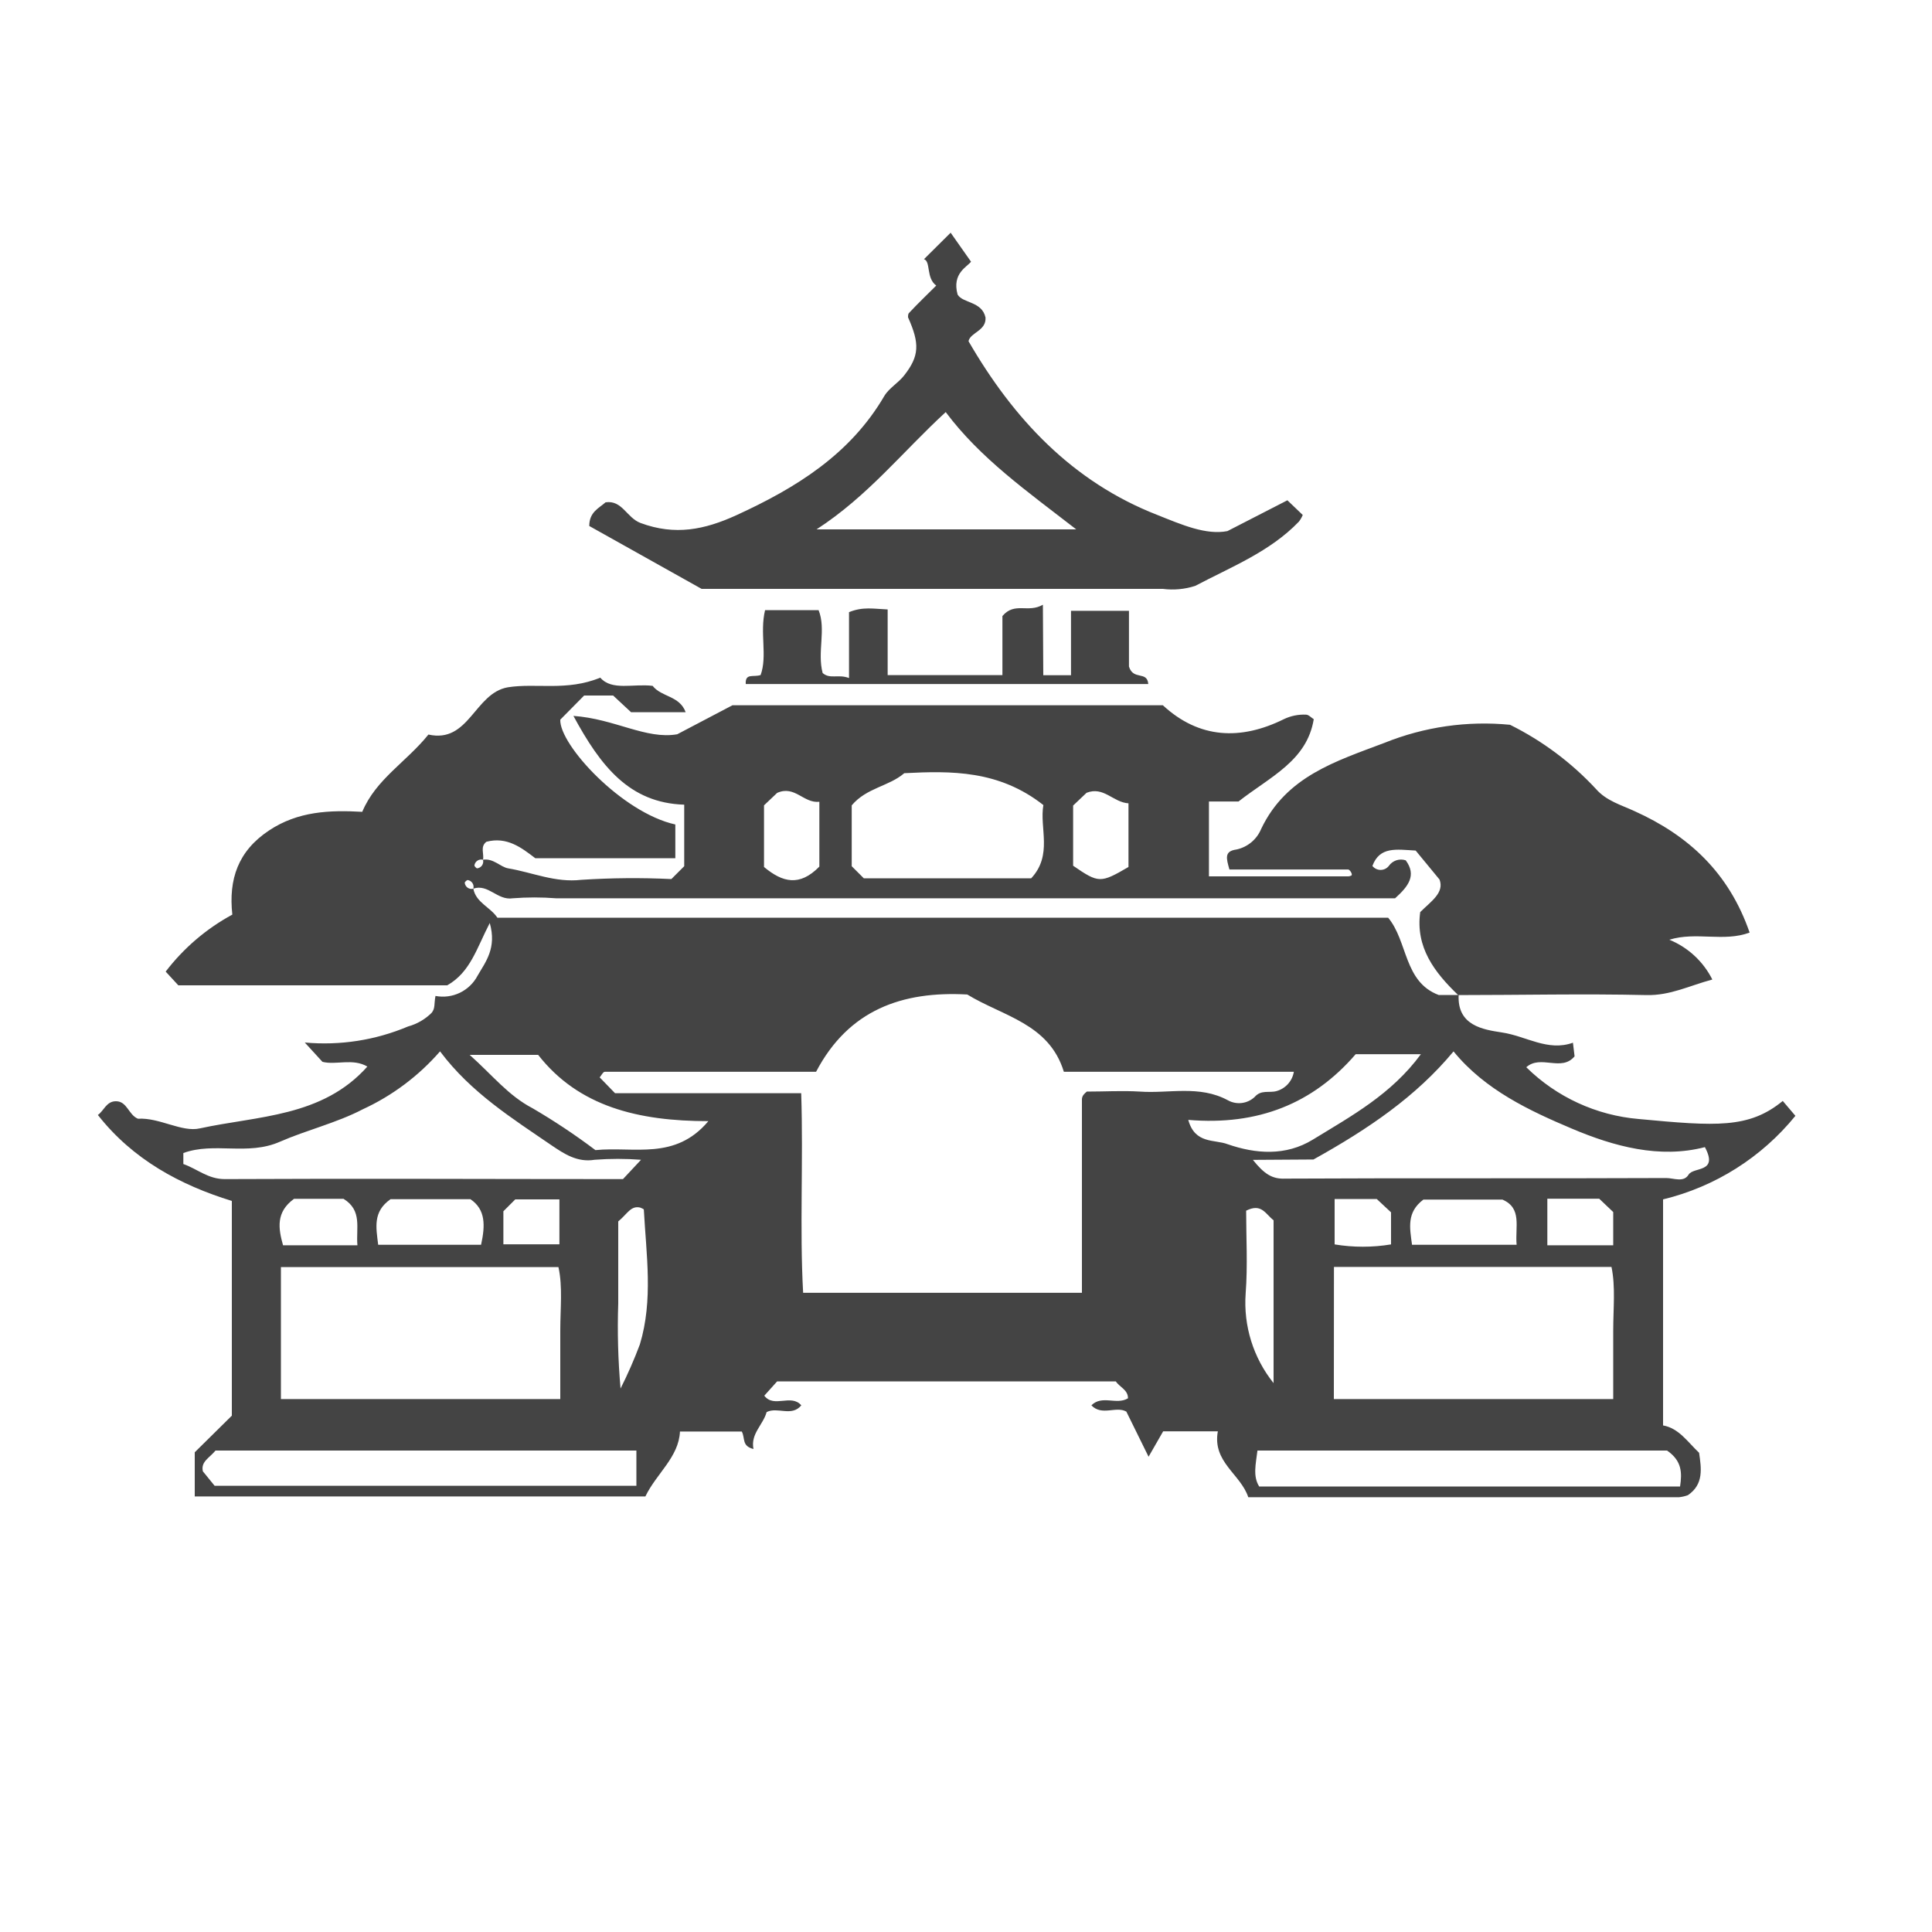
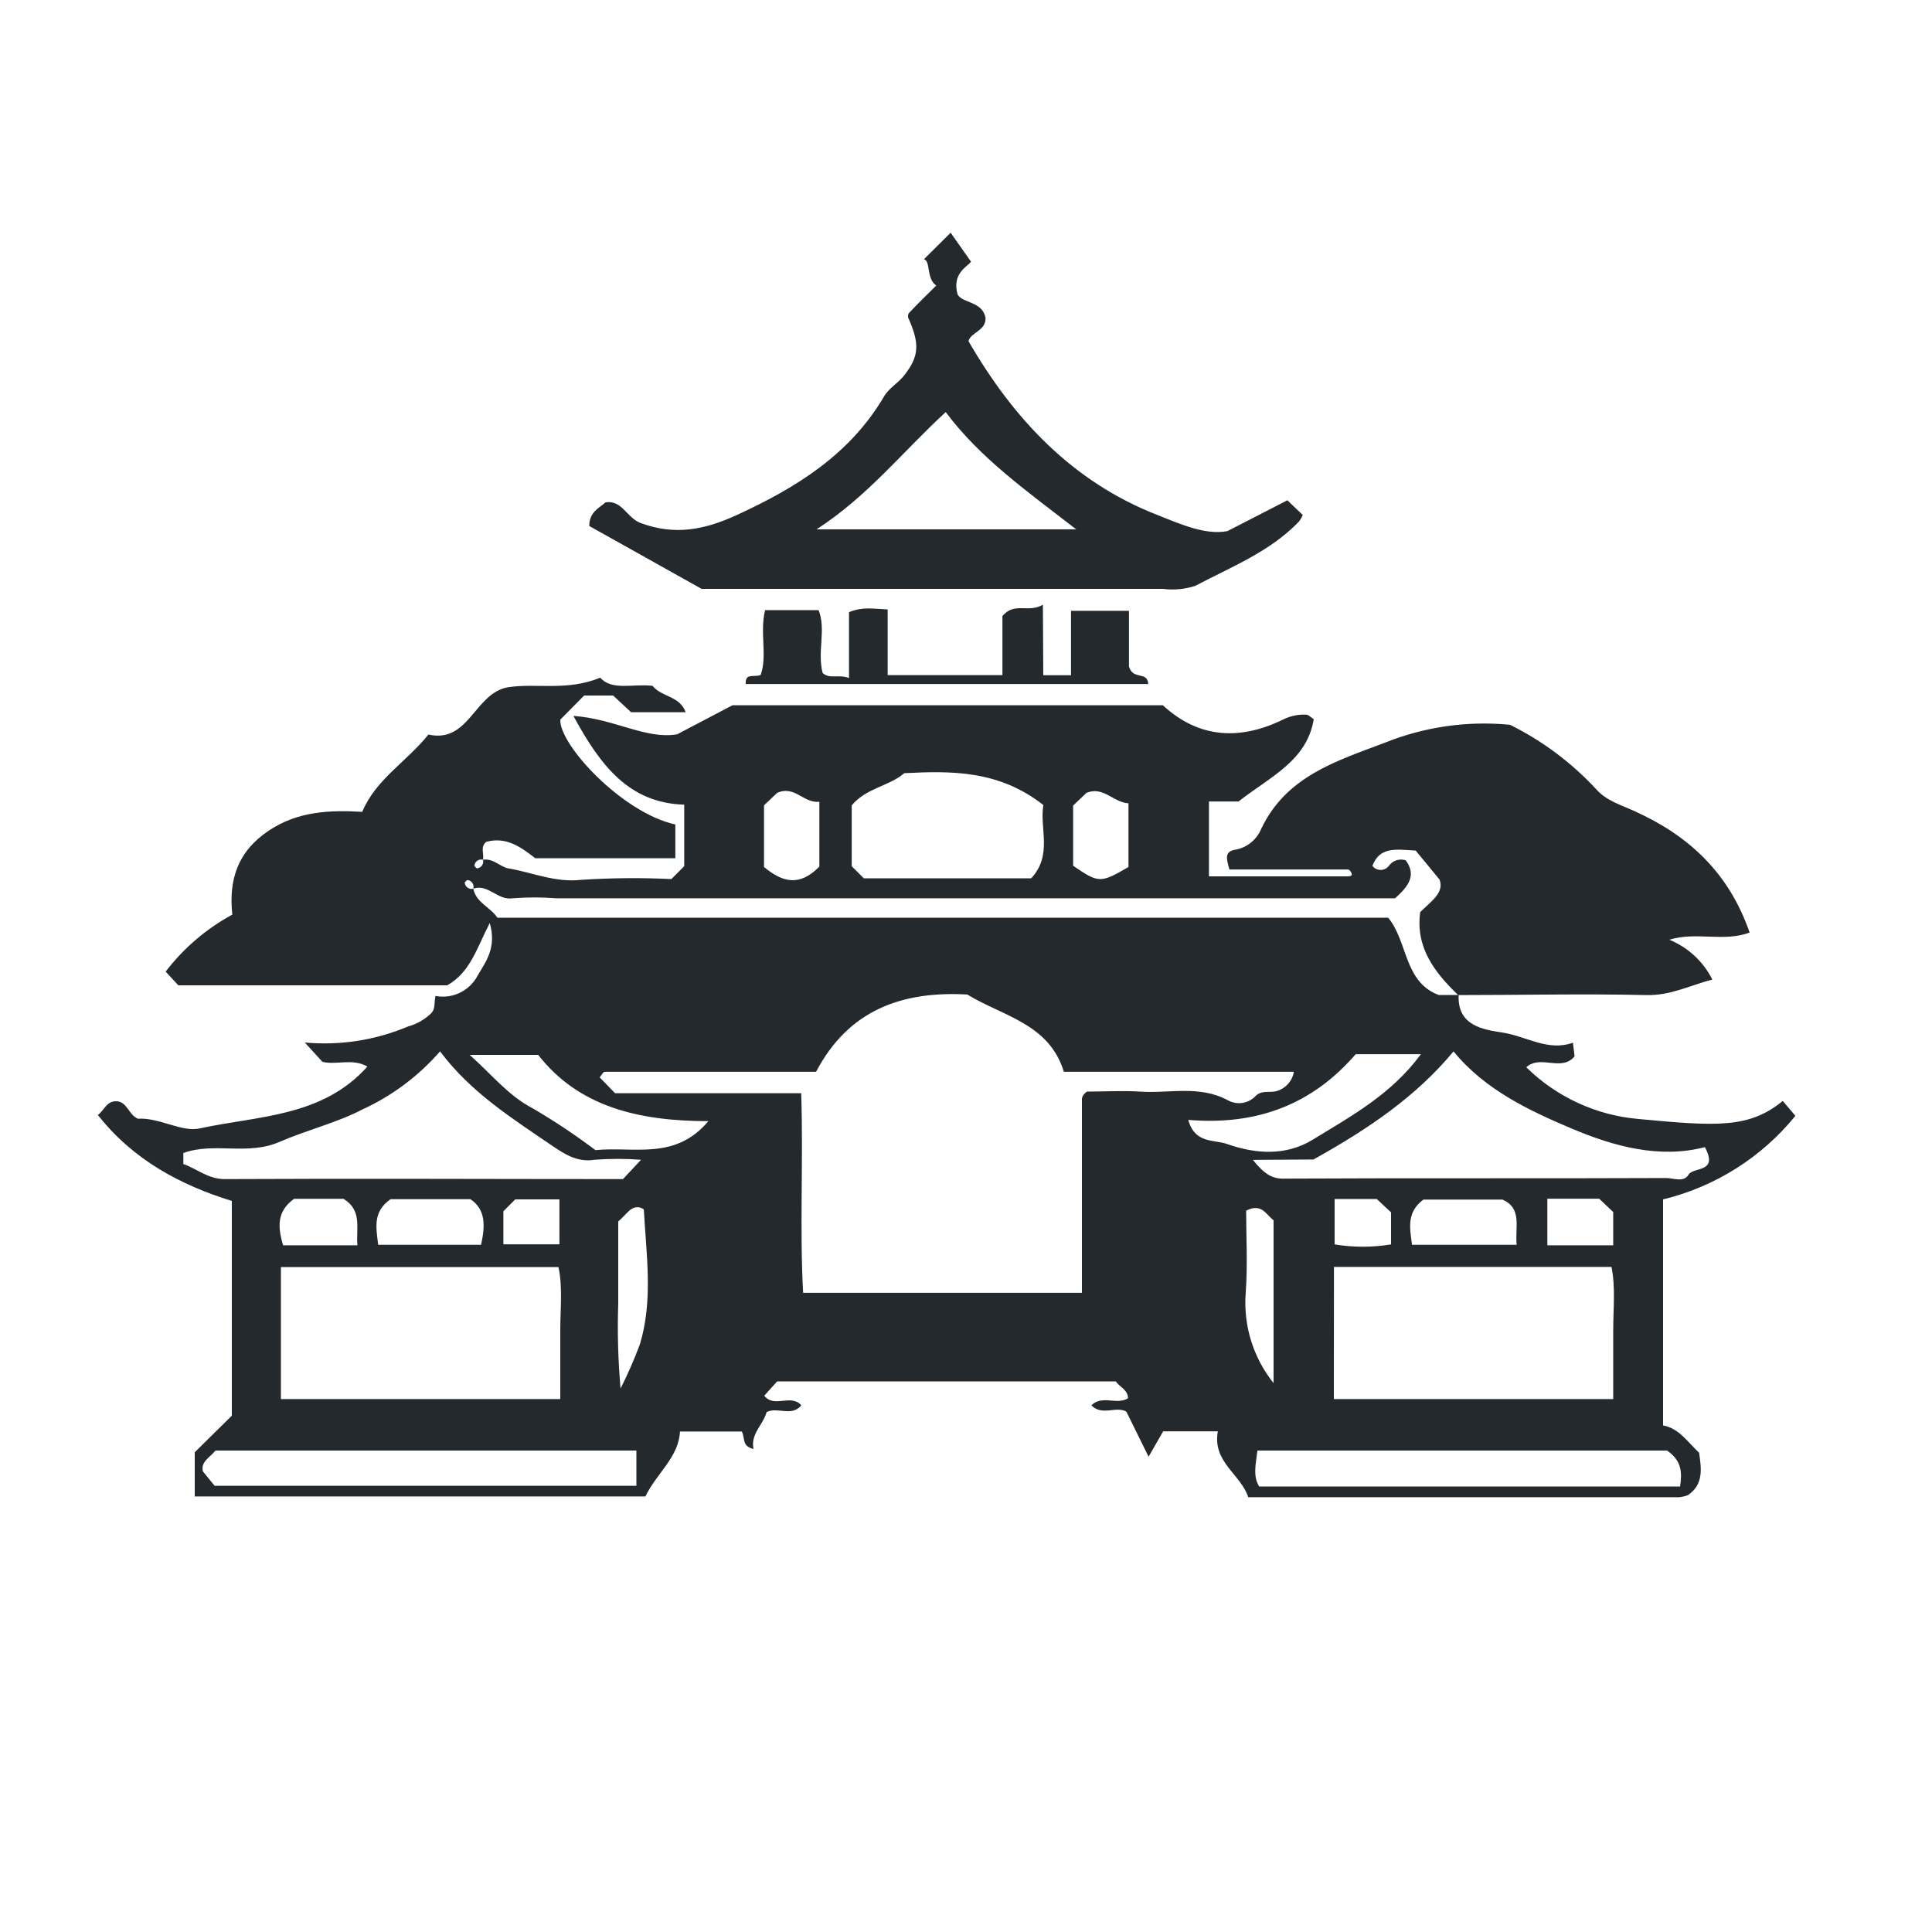
<svg xmlns="http://www.w3.org/2000/svg" id="图层_1" data-name="图层 1" viewBox="0 0 200 200">
  <g>
-     <path d="M151,103c-.16,3.17,2.52,3.58,4.48,3.88,2.5.37,4.75,2,7.35,1.06l.17,1.41c-1.36,1.64-3.5-.21-5,1.13a18.86,18.86,0,0,0,11.65,5.36c8,.75,11.4,1,14.9-1.87l1.31,1.54a25.33,25.33,0,0,1-13.7,8.65v23.4c1.64.29,2.55,1.72,3.73,2.83.23,1.61.5,3.26-1.16,4.39a3.74,3.74,0,0,1-.91.21H129.22c-.79-2.4-3.73-3.63-3.15-6.82h-5.66l-1.51,2.63-2.3-4.67c-1.06-.61-2.53.49-3.62-.65,1.11-1.11,2.6,0,3.79-.73,0-.89-.87-1.15-1.26-1.75H80.45l-1.33,1.48c1,1.32,2.77-.23,3.83,1-1,1.22-2.47.12-3.59.7C79,147.5,77.68,148.42,78,150c-1.24-.31-.84-1.11-1.21-1.81h-6.4c-.12,2.66-2.45,4.36-3.58,6.72H20.16v-4.57L24,146.55V124.32c-5.33-1.64-10.25-4.28-13.87-8.9C10.75,115,11,114,12,114c1.17,0,1.3,1.41,2.28,1.81,2.22-.14,4.54,1.43,6.41,1,6-1.31,12.67-1.16,17.34-6.4-1.52-.89-3.24-.13-4.65-.49l-1.83-2a22.25,22.25,0,0,0,10.69-1.66,5.52,5.52,0,0,0,2.44-1.41c.39-.47.24-.91.4-1.75A4.06,4.06,0,0,0,49.44,101c.82-1.42,2-2.85,1.26-5.45-1.36,2.62-2,5.08-4.4,6.45H18.46l-1.31-1.42a21.72,21.72,0,0,1,6.9-5.9c-.4-3.66.59-6.58,3.8-8.71,3-2,6.3-2.12,9.65-1.93,1.41-3.38,4.56-5.15,6.85-8,4.21.94,4.76-4.27,8.21-4.89,2.94-.47,6.11.43,9.58-1,1.2,1.39,3.42.6,5.42.85.92,1.18,2.79,1,3.42,2.73H65.33L63.47,72h-3L58,74.5c-.11,2.59,6.39,9.63,11.91,10.85v3.49H55.41c-1.43-1.09-2.93-2.26-5.06-1.7-.67.52-.22,1.24-.35,1.86a.71.71,0,0,0-.89.6c0,.07.22.31.29.29A.71.71,0,0,0,50,89c1.06-.18,1.82.76,2.6.89,2.51.42,4.87,1.5,7.57,1.19A83.12,83.12,0,0,1,69.5,91l1.33-1.33V83.3c-5.69-.18-8.66-4-11.47-9.19,4.28.3,7.53,2.47,10.75,1.9l5.71-3h44.56c3.75,3.47,8.05,3.65,12.52,1.44a4.8,4.8,0,0,1,2.3-.47c.26,0,.53.3.8.47-.71,4.31-4.48,5.93-7.79,8.52h-3.06v7.75H139.8c-.68-.25.37.24.09-.37-.06-.14-.22-.34-.34-.34-4.12,0-8.24,0-12.28,0-.33-1.17-.55-1.9.73-2.07a3.58,3.58,0,0,0,2.56-2.14c2.59-5.44,7.74-7,12.76-8.9a27.6,27.6,0,0,1,13-1.87,30.84,30.84,0,0,1,8.89,6.64c1.08,1.24,2.62,1.66,4,2.3,5.57,2.51,9.76,6.35,11.91,12.57-2.68,1-5.54-.12-8.31.74a8.64,8.64,0,0,1,4.45,4.12c-2.39.64-4.36,1.67-6.83,1.61-6.49-.15-13,0-19.48,0-2.46-2.36-4.43-4.94-3.93-8.59,1.11-1.11,2.52-2,2-3.37l-2.47-3c-2-.11-3.72-.45-4.48,1.59a1.08,1.08,0,0,0,1.7,0,1.54,1.54,0,0,1,1.75-.58c1.14,1.55.29,2.68-1.1,3.93H57.56a29.08,29.08,0,0,0-4.48,0c-1.59.25-2.52-1.52-4.08-1a.71.71,0,0,0-.6-.89c-.07,0-.31.22-.29.29A.71.71,0,0,0,49,92c.27,1.44,1.75,1.89,2.49,3H143.7c2.05,2.45,1.61,6.64,5.23,8ZM63.67,113.17H82.94c.23,7.06-.17,14,.2,20.66H112c0-6.8,0-13.43,0-20.06a.84.84,0,0,1,.16-.43,2.26,2.26,0,0,1,.35-.34c1.83,0,3.67-.11,5.49,0,3,.22,6.15-.7,9.11.9a2.37,2.37,0,0,0,2.77-.34c.67-.78,1.51-.4,2.26-.61a2.5,2.5,0,0,0,1.8-2H110.13c-1.53-5-6.31-5.74-10-8-6.73-.37-12.28,1.58-15.65,8-7.25,0-14.56,0-21.87,0-.18,0-.36.38-.53.58ZM29.08,144.83H58c0-2.47,0-4.78,0-7.08s.26-4.55-.19-6.58H29.08Zm109,0H167c0-2.47,0-4.77,0-7.08s.25-4.55-.18-6.6H138.09Zm-92.52-36a23.81,23.81,0,0,1-8,6c-2.7,1.41-5.81,2.15-8.58,3.36-3.36,1.48-6.78,0-10,1.17v1.14c1.42.49,2.56,1.57,4.3,1.56,13.79-.07,27.57,0,41.21,0l1.87-2a31.25,31.25,0,0,0-4.81,0c-1.8.3-3.18-.64-4.4-1.46C53.05,115.79,48.77,113.12,45.57,108.86Zm84.14,11.24c1.17,1.46,2,2,3.34,1.94,13.15-.07,26.3,0,39.45-.06.77,0,1.8.49,2.31-.35s3.13-.15,1.69-2.85c-4.68,1.22-9.41-.07-13.76-1.91s-9-4-12.26-8c-3.88,4.67-8.77,8-14.5,11.19ZM88.17,83.37v6.3l1.25,1.25h17.33c2.25-2.42.84-5.2,1.26-7.58-4.6-3.62-9.54-3.55-14.4-3.3C92,81.42,89.71,81.54,88.17,83.37ZM65.88,150.16H22.31c-.63.77-1.54,1.14-1.31,2.15l1.22,1.5H65.88Zm106.68,0H130.17c-.17,1.4-.49,2.66.18,3.72h43.57C174.14,152.42,174.1,151.21,172.56,150.15ZM73.33,116.06c-7.25,0-13.43-1.5-17.62-6.86H48.62c2.37,2.11,4,4.22,6.52,5.53a67.32,67.32,0,0,1,6.5,4.33C65.64,118.66,69.88,120.16,73.33,116.06Zm49.68-.13c.69,2.53,2.73,2,4.08,2.52,2.89,1,6,1.25,8.82-.48,4-2.45,8.13-4.69,11.18-8.84h-6.75C135.92,114.25,130.22,116.54,123,115.93ZM39.15,128.86H49.8c.44-2,.48-3.65-1.1-4.72H40.43C38.58,125.43,38.93,127.06,39.15,128.86Zm107,0H157c-.17-1.87.59-3.79-1.47-4.68h-8.18C145.59,125.5,145.94,127.11,146.17,128.84ZM84.82,89.71V83c-1.64.18-2.54-1.74-4.37-.92l-1.36,1.29v6.38C81,91.34,82.76,91.81,84.82,89.71Zm32,0V83.16c-1.6-.1-2.56-1.79-4.34-1.09l-1.39,1.32v6.23C113.74,91.44,113.92,91.44,116.82,89.75ZM64,126.44c0,2.88,0,5.69,0,8.49a71.94,71.94,0,0,0,.24,8.81,46.23,46.23,0,0,0,2-4.57c1.39-4.6.66-9.28.41-13.94,0-.09-.25-.15-.37-.22C65.3,124.77,64.94,125.67,64,126.44Zm65-1.11c0,2.73.17,5.67-.05,8.57a13.31,13.31,0,0,0,2.89,9.28V126.32C131,125.68,130.6,124.52,129,125.33Zm-92,3.58c-.16-1.79.53-3.6-1.44-4.81H30.44c-1.9,1.38-1.63,3.06-1.14,4.81Zm130,0v-3.44l-1.45-1.38h-5.37v4.82ZM53.34,124.16l-1.23,1.23v3.42h5.8v-4.65Zm84.82,4.66a17.9,17.9,0,0,0,5.84,0v-3.32l-1.48-1.38h-4.36Z" style="fill: #444" />
-     <path d="M98.41,24.09l2.11,3c-.37.52-2,1.19-1.39,3.4.53.92,2.52.68,2.89,2.38.09,1.38-1.57,1.54-1.76,2.45,4.63,8,10.73,14.56,19.58,18,2.5,1,5,2.09,7.22,1.66l6.21-3.19,1.59,1.52a2.9,2.9,0,0,1-.4.69c-3,3.12-7,4.68-10.73,6.65a7.67,7.67,0,0,1-3.35.31c-16,0-31.94,0-47.75,0L61,54.45C61,53,62,52.61,62.69,52c1.73-.25,2.18,1.6,3.62,2.14,3.59,1.33,6.64.69,9.93-.81C82.41,50.5,88,47.05,91.54,41c.49-.83,1.46-1.36,2.07-2.15,1.56-2,1.61-3.28.39-6,0-.15,0-.36.1-.45.93-1,1.87-1.89,2.82-2.84-1.07-.77-.55-2.5-1.27-2.73Zm13,30.71c-5.09-3.95-9.92-7.34-13.51-12.14C93.4,46.8,89.86,51.34,84.53,54.8Z" style="fill: #444" />
-     <path d="M108,69.9h2.87V63.23h6V69c.45,1.47,1.88.41,2,1.81H77.2c-.07-1.16.78-.68,1.54-.93.72-2-.11-4.36.46-6.72h5.54c.8,2-.16,4.33.42,6.51.75.67,1.61.09,2.73.52V63.37c1.44-.59,2.57-.34,4-.28v6.8h11.88V63.77c1.28-1.5,2.65-.27,4.19-1.17Z" style="fill: #444" />
+     <path d="M151,103c-.16,3.17,2.52,3.58,4.48,3.88,2.5.37,4.75,2,7.35,1.06l.17,1.41c-1.36,1.64-3.5-.21-5,1.13a18.86,18.86,0,0,0,11.65,5.36c8,.75,11.4,1,14.9-1.87l1.31,1.54a25.33,25.33,0,0,1-13.7,8.65v23.4c1.64.29,2.55,1.72,3.73,2.83.23,1.61.5,3.26-1.16,4.39a3.74,3.74,0,0,1-.91.21H129.22c-.79-2.4-3.73-3.63-3.15-6.82h-5.66l-1.51,2.63-2.3-4.67c-1.06-.61-2.53.49-3.62-.65,1.11-1.11,2.6,0,3.79-.73,0-.89-.87-1.15-1.26-1.75H80.45l-1.33,1.48c1,1.32,2.77-.23,3.83,1-1,1.22-2.47.12-3.59.7C79,147.5,77.68,148.42,78,150c-1.24-.31-.84-1.11-1.21-1.81h-6.4c-.12,2.66-2.45,4.36-3.58,6.72H20.16v-4.57L24,146.55V124.32c-5.33-1.64-10.25-4.28-13.87-8.9C10.75,115,11,114,12,114c1.17,0,1.3,1.41,2.28,1.81,2.22-.14,4.54,1.43,6.41,1,6-1.31,12.67-1.16,17.34-6.4-1.52-.89-3.24-.13-4.65-.49l-1.83-2a22.25,22.25,0,0,0,10.69-1.66,5.52,5.52,0,0,0,2.44-1.41c.39-.47.24-.91.4-1.75A4.06,4.06,0,0,0,49.44,101c.82-1.42,2-2.85,1.26-5.45-1.36,2.62-2,5.08-4.4,6.45H18.46l-1.31-1.42a21.72,21.72,0,0,1,6.9-5.9c-.4-3.66.59-6.58,3.8-8.71,3-2,6.3-2.12,9.65-1.93,1.41-3.38,4.56-5.15,6.85-8,4.21.94,4.76-4.27,8.21-4.89,2.94-.47,6.11.43,9.58-1,1.2,1.39,3.42.6,5.42.85.92,1.18,2.79,1,3.42,2.73H65.33L63.47,72h-3L58,74.5c-.11,2.59,6.39,9.63,11.91,10.85v3.49H55.41c-1.43-1.09-2.93-2.26-5.06-1.7-.67.52-.22,1.24-.35,1.86a.71.71,0,0,0-.89.6c0,.07.22.31.29.29A.71.71,0,0,0,50,89c1.06-.18,1.82.76,2.6.89,2.51.42,4.87,1.5,7.57,1.19A83.12,83.12,0,0,1,69.5,91l1.33-1.33V83.3c-5.69-.18-8.66-4-11.47-9.19,4.28.3,7.53,2.47,10.75,1.9l5.71-3h44.56c3.75,3.47,8.05,3.65,12.52,1.44a4.8,4.8,0,0,1,2.3-.47c.26,0,.53.3.8.47-.71,4.31-4.48,5.93-7.79,8.52h-3.06v7.75H139.8c-.68-.25.37.24.09-.37-.06-.14-.22-.34-.34-.34-4.12,0-8.24,0-12.28,0-.33-1.17-.55-1.9.73-2.07a3.58,3.58,0,0,0,2.56-2.14c2.59-5.44,7.74-7,12.76-8.9a27.6,27.6,0,0,1,13-1.87,30.84,30.84,0,0,1,8.89,6.64c1.08,1.24,2.62,1.66,4,2.3,5.57,2.51,9.76,6.35,11.91,12.57-2.68,1-5.54-.12-8.31.74a8.64,8.64,0,0,1,4.45,4.12c-2.39.64-4.36,1.67-6.83,1.61-6.49-.15-13,0-19.48,0-2.46-2.36-4.43-4.94-3.93-8.59,1.11-1.11,2.52-2,2-3.37l-2.47-3c-2-.11-3.72-.45-4.48,1.59a1.08,1.08,0,0,0,1.7,0,1.54,1.54,0,0,1,1.75-.58c1.14,1.55.29,2.68-1.1,3.93H57.56a29.08,29.08,0,0,0-4.48,0c-1.59.25-2.52-1.52-4.08-1a.71.71,0,0,0-.6-.89c-.07,0-.31.22-.29.29A.71.71,0,0,0,49,92c.27,1.44,1.75,1.89,2.49,3H143.7c2.05,2.45,1.61,6.64,5.23,8ZM63.67,113.17H82.94c.23,7.06-.17,14,.2,20.66H112c0-6.8,0-13.43,0-20.06a.84.84,0,0,1,.16-.43,2.26,2.26,0,0,1,.35-.34c1.83,0,3.67-.11,5.49,0,3,.22,6.15-.7,9.11.9a2.37,2.37,0,0,0,2.77-.34c.67-.78,1.51-.4,2.26-.61a2.5,2.5,0,0,0,1.8-2H110.13c-1.53-5-6.31-5.74-10-8-6.73-.37-12.28,1.58-15.65,8-7.25,0-14.56,0-21.87,0-.18,0-.36.38-.53.58ZM29.08,144.83H58c0-2.47,0-4.78,0-7.08s.26-4.55-.19-6.58H29.08Zm109,0H167c0-2.47,0-4.77,0-7.08s.25-4.55-.18-6.6H138.09Zm-92.52-36a23.81,23.81,0,0,1-8,6c-2.7,1.41-5.81,2.15-8.58,3.36-3.36,1.48-6.78,0-10,1.17v1.14c1.42.49,2.56,1.57,4.3,1.56,13.79-.07,27.57,0,41.21,0l1.87-2a31.25,31.25,0,0,0-4.81,0c-1.8.3-3.18-.64-4.4-1.46C53.05,115.79,48.77,113.12,45.57,108.86Zm84.14,11.24c1.17,1.46,2,2,3.34,1.94,13.15-.07,26.3,0,39.45-.06.77,0,1.8.49,2.31-.35s3.13-.15,1.69-2.85c-4.68,1.22-9.41-.07-13.76-1.91s-9-4-12.26-8c-3.88,4.67-8.77,8-14.5,11.19ZM88.17,83.37v6.3l1.25,1.25h17.33c2.25-2.42.84-5.2,1.26-7.58-4.6-3.62-9.54-3.55-14.4-3.3C92,81.42,89.71,81.54,88.17,83.37ZM65.88,150.16H22.31c-.63.77-1.54,1.14-1.31,2.15l1.22,1.5H65.88Zm106.68,0H130.17c-.17,1.4-.49,2.66.18,3.72h43.57C174.14,152.42,174.1,151.21,172.56,150.15ZM73.33,116.06c-7.25,0-13.43-1.5-17.62-6.86H48.62c2.37,2.11,4,4.22,6.52,5.53a67.32,67.32,0,0,1,6.5,4.33C65.64,118.66,69.88,120.16,73.33,116.06Zm49.68-.13c.69,2.53,2.73,2,4.08,2.52,2.89,1,6,1.25,8.82-.48,4-2.45,8.13-4.69,11.18-8.84h-6.75C135.92,114.25,130.22,116.54,123,115.93ZM39.15,128.86H49.8c.44-2,.48-3.65-1.1-4.72H40.43C38.58,125.43,38.93,127.06,39.15,128.86Zm107,0H157c-.17-1.87.59-3.79-1.47-4.68h-8.18C145.59,125.5,145.94,127.11,146.17,128.84ZM84.82,89.71V83c-1.64.18-2.54-1.74-4.37-.92l-1.36,1.29v6.38C81,91.34,82.76,91.81,84.82,89.71Zm32,0V83.16c-1.6-.1-2.56-1.79-4.34-1.09l-1.39,1.32v6.23C113.74,91.44,113.92,91.44,116.82,89.75ZM64,126.44c0,2.88,0,5.69,0,8.49a71.94,71.94,0,0,0,.24,8.81,46.23,46.23,0,0,0,2-4.57c1.39-4.6.66-9.28.41-13.94,0-.09-.25-.15-.37-.22C65.3,124.77,64.94,125.67,64,126.44Zm65-1.11c0,2.73.17,5.67-.05,8.57a13.31,13.31,0,0,0,2.89,9.28V126.32C131,125.68,130.6,124.52,129,125.33Zm-92,3.58c-.16-1.79.53-3.6-1.44-4.81H30.44c-1.9,1.38-1.63,3.06-1.14,4.81Zm130,0v-3.44l-1.45-1.38h-5.37v4.82ZM53.34,124.16l-1.23,1.23v3.42h5.8v-4.65Zm84.82,4.66a17.9,17.9,0,0,0,5.84,0v-3.32l-1.48-1.38h-4.36Z" style="fill: #24292E" />
+     <path d="M98.41,24.09l2.11,3c-.37.52-2,1.19-1.39,3.4.53.92,2.52.68,2.89,2.38.09,1.38-1.57,1.54-1.76,2.45,4.63,8,10.73,14.56,19.58,18,2.5,1,5,2.09,7.22,1.66l6.21-3.19,1.59,1.52a2.9,2.9,0,0,1-.4.69c-3,3.12-7,4.68-10.73,6.65a7.67,7.67,0,0,1-3.35.31c-16,0-31.94,0-47.75,0L61,54.45C61,53,62,52.61,62.69,52c1.73-.25,2.18,1.6,3.62,2.14,3.59,1.33,6.64.69,9.93-.81C82.41,50.5,88,47.05,91.54,41c.49-.83,1.46-1.36,2.07-2.15,1.56-2,1.61-3.28.39-6,0-.15,0-.36.1-.45.93-1,1.87-1.89,2.82-2.84-1.07-.77-.55-2.5-1.27-2.73Zm13,30.71c-5.09-3.95-9.92-7.34-13.51-12.14C93.4,46.8,89.86,51.34,84.53,54.8Z" style="fill: #24292E" />
+     <path d="M108,69.9h2.87V63.23h6V69c.45,1.47,1.88.41,2,1.81H77.2c-.07-1.16.78-.68,1.54-.93.72-2-.11-4.36.46-6.72h5.54c.8,2-.16,4.33.42,6.51.75.67,1.61.09,2.73.52V63.37c1.44-.59,2.57-.34,4-.28v6.8h11.88V63.77c1.28-1.5,2.65-.27,4.19-1.17Z" style="fill: #24292E" />
  </g>
</svg>
